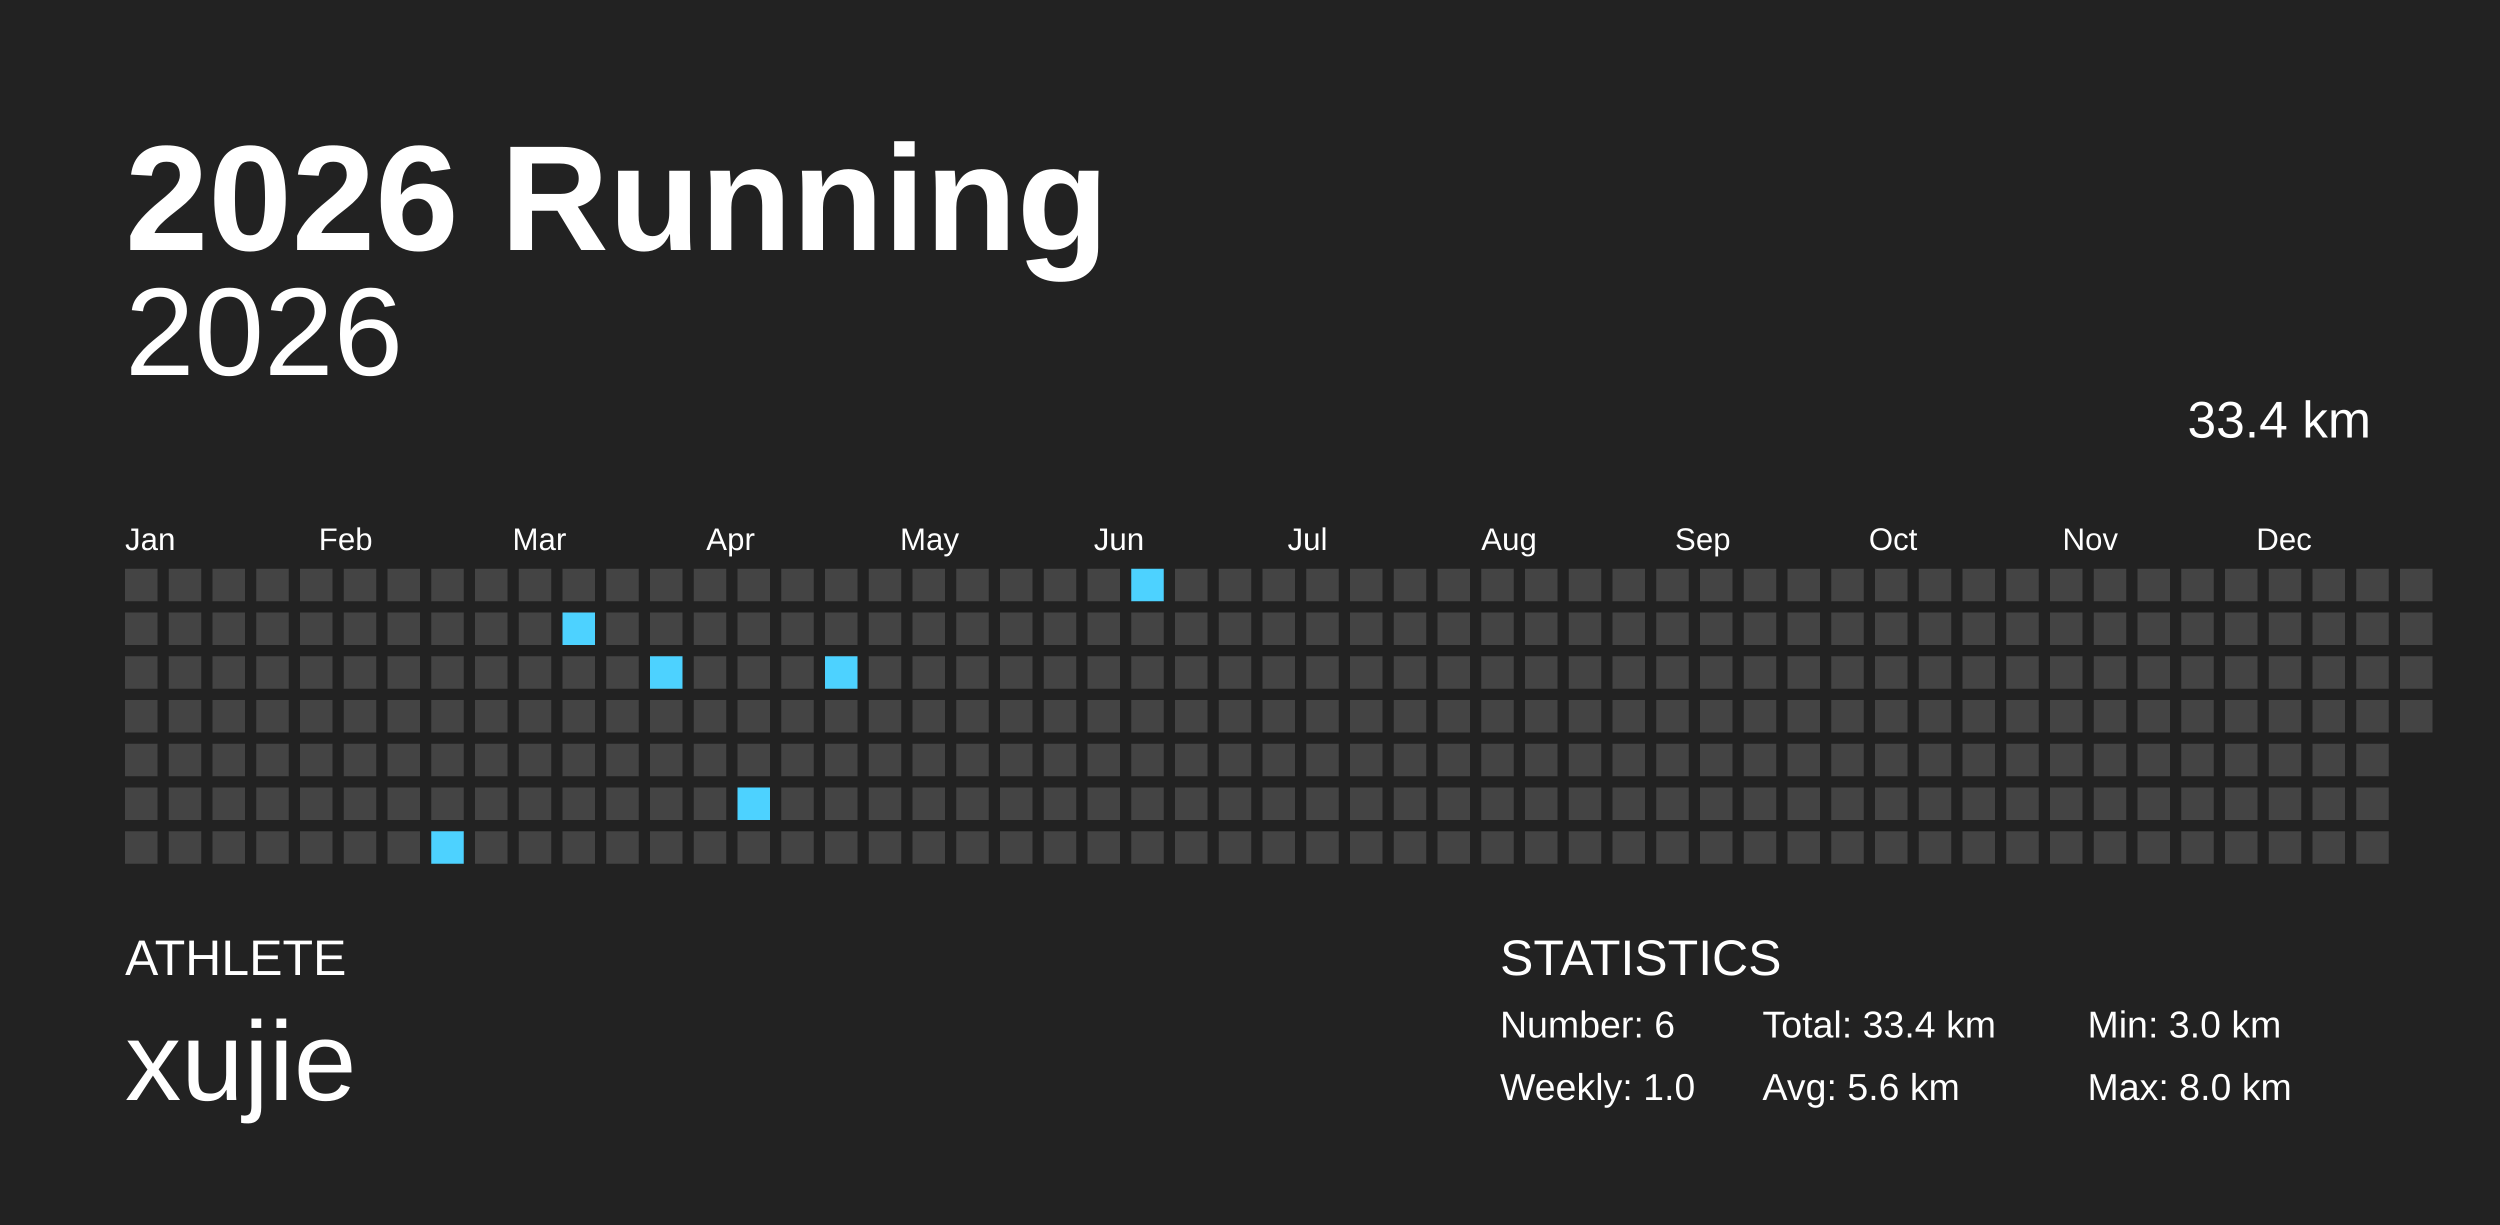
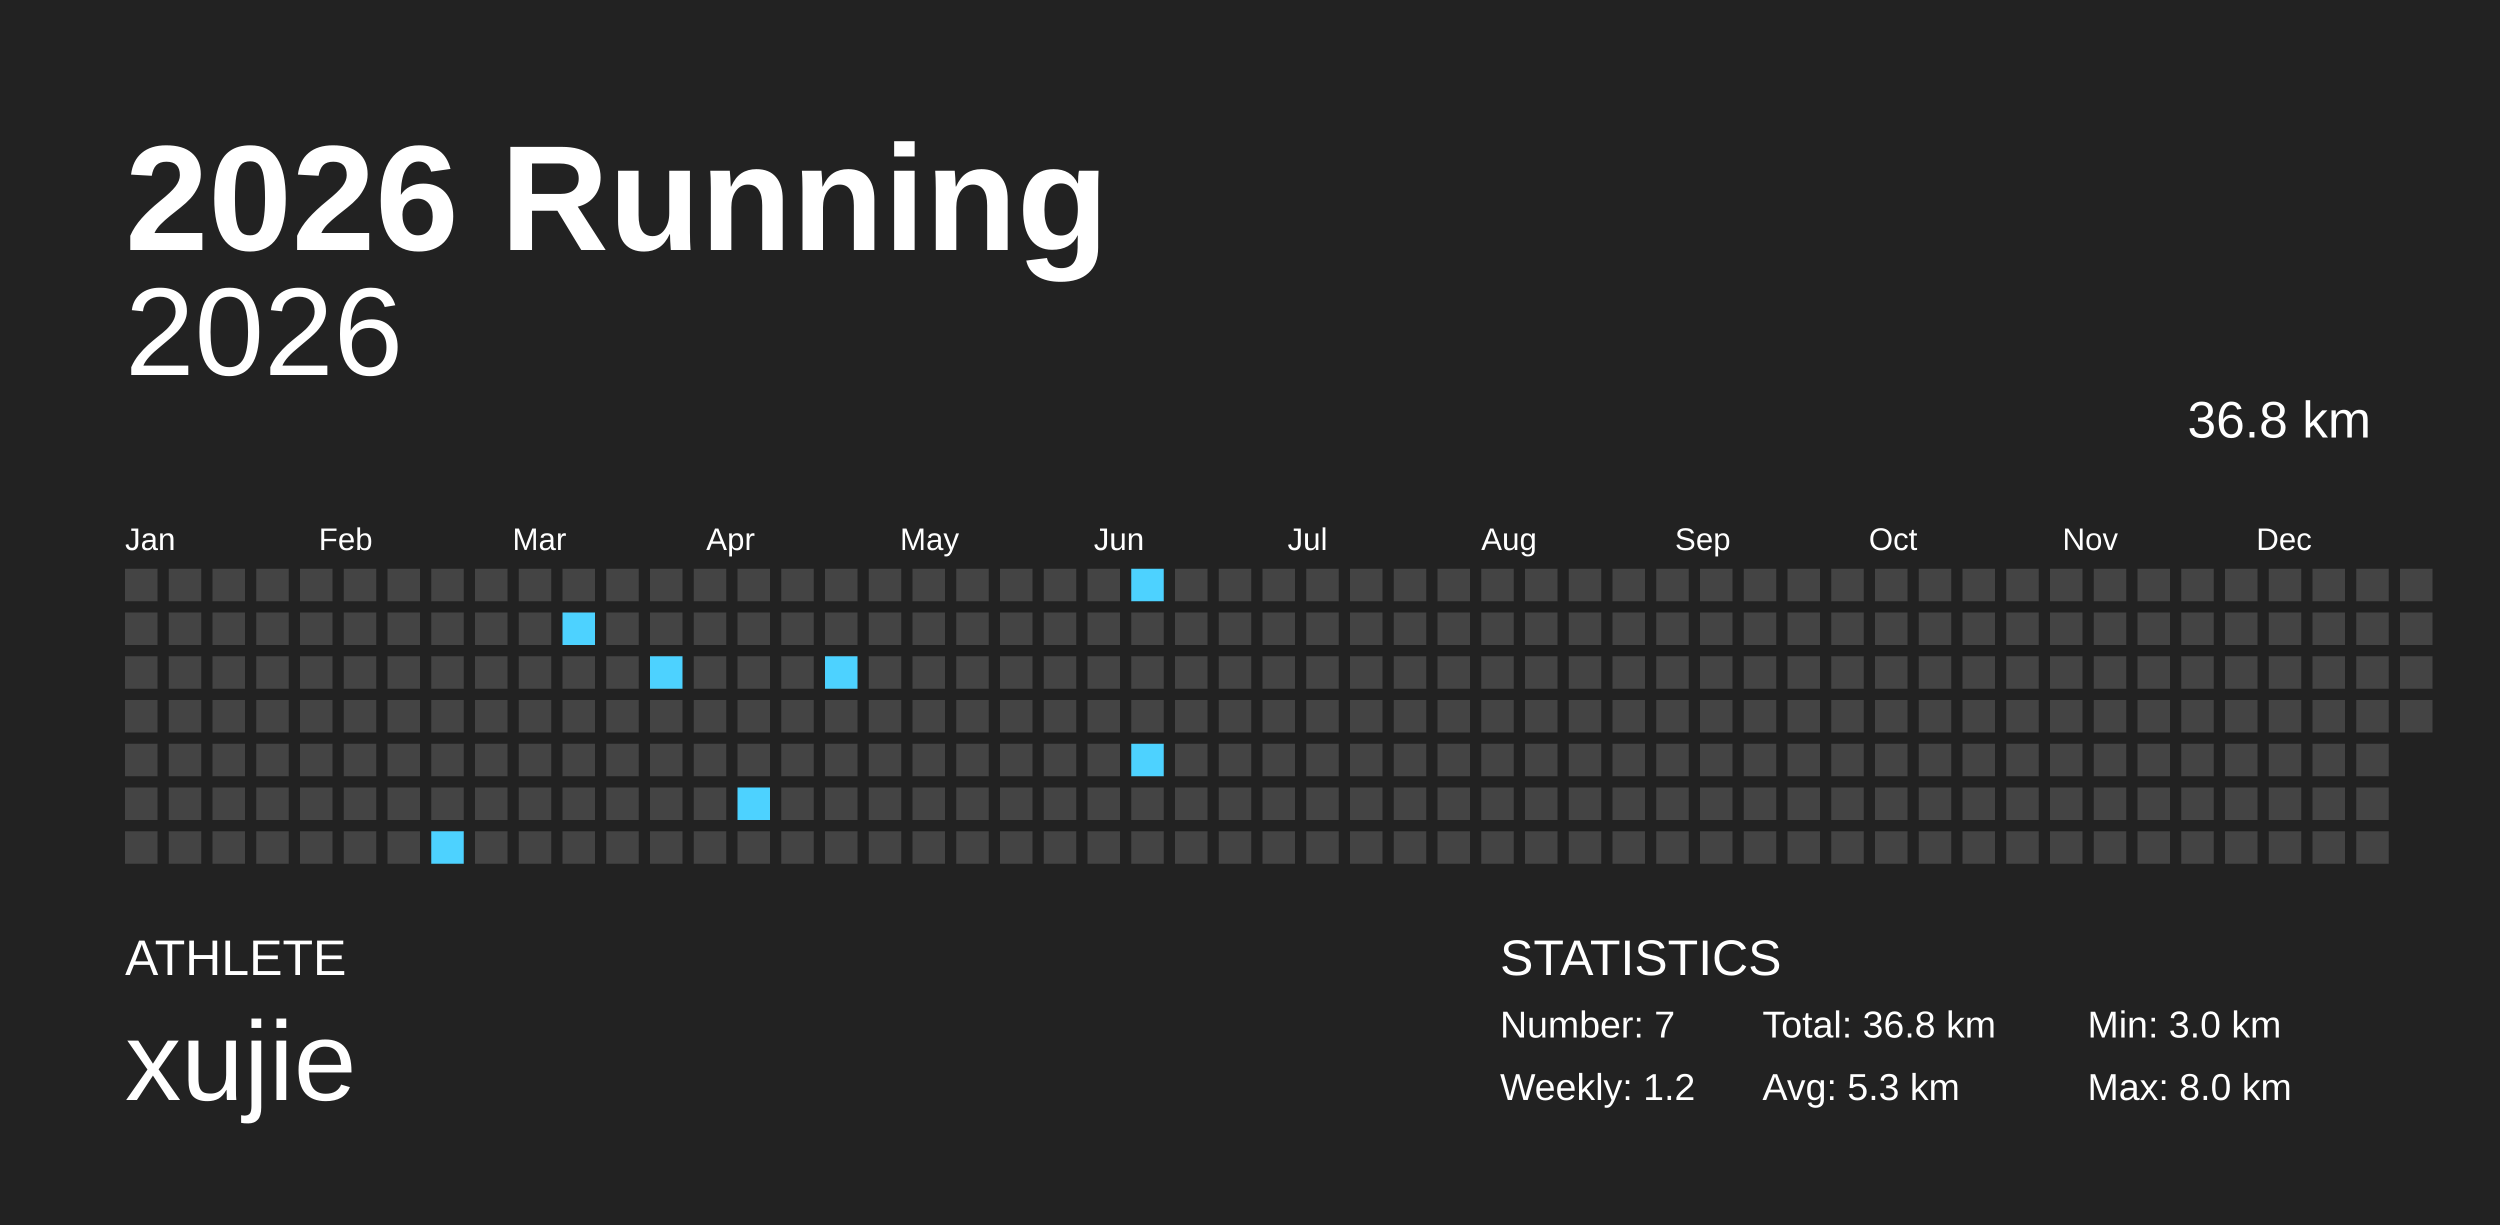
<svg xmlns="http://www.w3.org/2000/svg" baseProfile="full" height="98mm" version="1.1" viewBox="0,0,200,98" width="200mm">
  <defs />
  <rect fill="#222222" height="98" width="200" x="0" y="0" />
  <text fill="#FFFFFF" style="font-size:12px; font-family:Arial; font-weight:bold;" x="10" y="20">2026 Running</text>
  <text fill="#FFFFFF" style="font-size:4px; font-family:Arial" x="10" y="78">ATHLETE</text>
  <text fill="#FFFFFF" style="font-size:9px; font-family:Arial" x="10" y="88">xujie</text>
  <text fill="#FFFFFF" style="font-size:4px; font-family:Arial" x="120" y="78">STATISTICS</text>
-   <text fill="#FFFFFF" style="font-size:3px; font-family:Arial" x="120" y="83">Number: 6</text>
-   <text fill="#FFFFFF" style="font-size:3px; font-family:Arial" x="120" y="88">Weekly: 1.0</text>
-   <text fill="#FFFFFF" style="font-size:3px; font-family:Arial" x="141" y="83">Total: 33.4 km</text>
-   <text fill="#FFFFFF" style="font-size:3px; font-family:Arial" x="141" y="88">Avg: 5.6 km</text>
+   <text fill="#FFFFFF" style="font-size:3px; font-family:Arial" x="120" y="83">Number: 7</text>
+   <text fill="#FFFFFF" style="font-size:3px; font-family:Arial" x="120" y="88">Weekly: 1.2</text>
+   <text fill="#FFFFFF" style="font-size:3px; font-family:Arial" x="141" y="83">Total: 36.8 km</text>
+   <text fill="#FFFFFF" style="font-size:3px; font-family:Arial" x="141" y="88">Avg: 5.3 km</text>
  <text fill="#FFFFFF" style="font-size:3px; font-family:Arial" x="167" y="83">Min: 3.0 km</text>
  <text fill="#FFFFFF" style="font-size:3px; font-family:Arial" x="167" y="88">Max: 8.0 km</text>
  <text alignment-baseline="hanging" fill="#FFFFFF" style="font-size:10.0px; font-family:Arial;" x="10" y="30">2026</text>
-   <text alignment-baseline="hanging" fill="#FFFFFF" style="font-size:4.125px; font-family:Arial;" x="175" y="35">33.4 km</text>
+   <text alignment-baseline="hanging" fill="#FFFFFF" style="font-size:4.125px; font-family:Arial;" x="175" y="35">36.8 km</text>
  <text fill="#FFFFFF" style="font-size:2.5px; font-family:Arial" x="10.0" y="44">Jan</text>
  <text fill="#FFFFFF" style="font-size:2.5px; font-family:Arial" x="25.5" y="44">Feb</text>
  <text fill="#FFFFFF" style="font-size:2.5px; font-family:Arial" x="41.0" y="44">Mar</text>
  <text fill="#FFFFFF" style="font-size:2.5px; font-family:Arial" x="56.5" y="44">Apr</text>
  <text fill="#FFFFFF" style="font-size:2.5px; font-family:Arial" x="72.0" y="44">May</text>
  <text fill="#FFFFFF" style="font-size:2.5px; font-family:Arial" x="87.5" y="44">Jun</text>
  <text fill="#FFFFFF" style="font-size:2.5px; font-family:Arial" x="103.0" y="44">Jul</text>
  <text fill="#FFFFFF" style="font-size:2.5px; font-family:Arial" x="118.5" y="44">Aug</text>
  <text fill="#FFFFFF" style="font-size:2.5px; font-family:Arial" x="134.0" y="44">Sep</text>
  <text fill="#FFFFFF" style="font-size:2.5px; font-family:Arial" x="149.5" y="44">Oct</text>
  <text fill="#FFFFFF" style="font-size:2.5px; font-family:Arial" x="165.0" y="44">Nov</text>
  <text fill="#FFFFFF" style="font-size:2.5px; font-family:Arial" x="180.5" y="44">Dec</text>
  <rect fill="#444444" height="2.6" width="2.6" x="10.0" y="45.5" />
  <rect fill="#444444" height="2.6" width="2.6" x="10.0" y="49.0" />
  <rect fill="#444444" height="2.6" width="2.6" x="10.0" y="52.5" />
  <rect fill="#444444" height="2.6" width="2.6" x="10.0" y="56.0" />
  <rect fill="#444444" height="2.6" width="2.6" x="10.0" y="59.5" />
  <rect fill="#444444" height="2.6" width="2.6" x="10.0" y="63.0" />
  <rect fill="#444444" height="2.6" width="2.6" x="10.0" y="66.5" />
  <rect fill="#444444" height="2.6" width="2.6" x="13.5" y="45.5" />
  <rect fill="#444444" height="2.6" width="2.6" x="13.5" y="49.0" />
  <rect fill="#444444" height="2.6" width="2.6" x="13.5" y="52.5" />
  <rect fill="#444444" height="2.6" width="2.6" x="13.5" y="56.0" />
  <rect fill="#444444" height="2.6" width="2.6" x="13.5" y="59.5" />
  <rect fill="#444444" height="2.6" width="2.6" x="13.5" y="63.0" />
  <rect fill="#444444" height="2.6" width="2.6" x="13.5" y="66.5" />
  <rect fill="#444444" height="2.6" width="2.6" x="17.0" y="45.5" />
  <rect fill="#444444" height="2.6" width="2.6" x="17.0" y="49.0" />
  <rect fill="#444444" height="2.6" width="2.6" x="17.0" y="52.5" />
  <rect fill="#444444" height="2.6" width="2.6" x="17.0" y="56.0" />
  <rect fill="#444444" height="2.6" width="2.6" x="17.0" y="59.5" />
  <rect fill="#444444" height="2.6" width="2.6" x="17.0" y="63.0" />
  <rect fill="#444444" height="2.6" width="2.6" x="17.0" y="66.5" />
  <rect fill="#444444" height="2.6" width="2.6" x="20.5" y="45.5" />
  <rect fill="#444444" height="2.6" width="2.6" x="20.5" y="49.0" />
  <rect fill="#444444" height="2.6" width="2.6" x="20.5" y="52.5" />
  <rect fill="#444444" height="2.6" width="2.6" x="20.5" y="56.0" />
  <rect fill="#444444" height="2.6" width="2.6" x="20.5" y="59.5" />
  <rect fill="#444444" height="2.6" width="2.6" x="20.5" y="63.0" />
  <rect fill="#444444" height="2.6" width="2.6" x="20.5" y="66.5" />
  <rect fill="#444444" height="2.6" width="2.6" x="24.0" y="45.5" />
  <rect fill="#444444" height="2.6" width="2.6" x="24.0" y="49.0" />
  <rect fill="#444444" height="2.6" width="2.6" x="24.0" y="52.5" />
  <rect fill="#444444" height="2.6" width="2.6" x="24.0" y="56.0" />
  <rect fill="#444444" height="2.6" width="2.6" x="24.0" y="59.5" />
  <rect fill="#444444" height="2.6" width="2.6" x="24.0" y="63.0" />
  <rect fill="#444444" height="2.6" width="2.6" x="24.0" y="66.5" />
  <rect fill="#444444" height="2.6" width="2.6" x="27.5" y="45.5" />
  <rect fill="#444444" height="2.6" width="2.6" x="27.5" y="49.0" />
  <rect fill="#444444" height="2.6" width="2.6" x="27.5" y="52.5" />
  <rect fill="#444444" height="2.6" width="2.6" x="27.5" y="56.0" />
  <rect fill="#444444" height="2.6" width="2.6" x="27.5" y="59.5" />
  <rect fill="#444444" height="2.6" width="2.6" x="27.5" y="63.0" />
  <rect fill="#444444" height="2.6" width="2.6" x="27.5" y="66.5" />
  <rect fill="#444444" height="2.6" width="2.6" x="31.0" y="45.5" />
  <rect fill="#444444" height="2.6" width="2.6" x="31.0" y="49.0" />
  <rect fill="#444444" height="2.6" width="2.6" x="31.0" y="52.5" />
  <rect fill="#444444" height="2.6" width="2.6" x="31.0" y="56.0" />
  <rect fill="#444444" height="2.6" width="2.6" x="31.0" y="59.5" />
  <rect fill="#444444" height="2.6" width="2.6" x="31.0" y="63.0" />
  <rect fill="#444444" height="2.6" width="2.6" x="31.0" y="66.5" />
  <rect fill="#444444" height="2.6" width="2.6" x="34.5" y="45.5" />
  <rect fill="#444444" height="2.6" width="2.6" x="34.5" y="49.0" />
  <rect fill="#444444" height="2.6" width="2.6" x="34.5" y="52.5" />
  <rect fill="#444444" height="2.6" width="2.6" x="34.5" y="56.0" />
  <rect fill="#444444" height="2.6" width="2.6" x="34.5" y="59.5" />
  <rect fill="#444444" height="2.6" width="2.6" x="34.5" y="63.0" />
  <rect fill="#4dd2ff" height="2.6" width="2.6" x="34.5" y="66.5" />
  <rect fill="#444444" height="2.6" width="2.6" x="38.0" y="45.5" />
  <rect fill="#444444" height="2.6" width="2.6" x="38.0" y="49.0" />
  <rect fill="#444444" height="2.6" width="2.6" x="38.0" y="52.5" />
  <rect fill="#444444" height="2.6" width="2.6" x="38.0" y="56.0" />
  <rect fill="#444444" height="2.6" width="2.6" x="38.0" y="59.5" />
  <rect fill="#444444" height="2.6" width="2.6" x="38.0" y="63.0" />
  <rect fill="#444444" height="2.6" width="2.6" x="38.0" y="66.5" />
  <rect fill="#444444" height="2.6" width="2.6" x="41.5" y="45.5" />
  <rect fill="#444444" height="2.6" width="2.6" x="41.5" y="49.0" />
  <rect fill="#444444" height="2.6" width="2.6" x="41.5" y="52.5" />
  <rect fill="#444444" height="2.6" width="2.6" x="41.5" y="56.0" />
  <rect fill="#444444" height="2.6" width="2.6" x="41.5" y="59.5" />
  <rect fill="#444444" height="2.6" width="2.6" x="41.5" y="63.0" />
  <rect fill="#444444" height="2.6" width="2.6" x="41.5" y="66.5" />
  <rect fill="#444444" height="2.6" width="2.6" x="45.0" y="45.5" />
  <rect fill="#4dd2ff" height="2.6" width="2.6" x="45.0" y="49.0" />
  <rect fill="#444444" height="2.6" width="2.6" x="45.0" y="52.5" />
  <rect fill="#444444" height="2.6" width="2.6" x="45.0" y="56.0" />
  <rect fill="#444444" height="2.6" width="2.6" x="45.0" y="59.5" />
  <rect fill="#444444" height="2.6" width="2.6" x="45.0" y="63.0" />
  <rect fill="#444444" height="2.6" width="2.6" x="45.0" y="66.5" />
  <rect fill="#444444" height="2.6" width="2.6" x="48.5" y="45.5" />
  <rect fill="#444444" height="2.6" width="2.6" x="48.5" y="49.0" />
  <rect fill="#444444" height="2.6" width="2.6" x="48.5" y="52.5" />
  <rect fill="#444444" height="2.6" width="2.6" x="48.5" y="56.0" />
  <rect fill="#444444" height="2.6" width="2.6" x="48.5" y="59.5" />
  <rect fill="#444444" height="2.6" width="2.6" x="48.5" y="63.0" />
  <rect fill="#444444" height="2.6" width="2.6" x="48.5" y="66.5" />
  <rect fill="#444444" height="2.6" width="2.6" x="52.0" y="45.5" />
  <rect fill="#444444" height="2.6" width="2.6" x="52.0" y="49.0" />
  <rect fill="#4dd2ff" height="2.6" width="2.6" x="52.0" y="52.5" />
  <rect fill="#444444" height="2.6" width="2.6" x="52.0" y="56.0" />
  <rect fill="#444444" height="2.6" width="2.6" x="52.0" y="59.5" />
  <rect fill="#444444" height="2.6" width="2.6" x="52.0" y="63.0" />
  <rect fill="#444444" height="2.6" width="2.6" x="52.0" y="66.5" />
  <rect fill="#444444" height="2.6" width="2.6" x="55.5" y="45.5" />
  <rect fill="#444444" height="2.6" width="2.6" x="55.5" y="49.0" />
  <rect fill="#444444" height="2.6" width="2.6" x="55.5" y="52.5" />
  <rect fill="#444444" height="2.6" width="2.6" x="55.5" y="56.0" />
  <rect fill="#444444" height="2.6" width="2.6" x="55.5" y="59.5" />
  <rect fill="#444444" height="2.6" width="2.6" x="55.5" y="63.0" />
  <rect fill="#444444" height="2.6" width="2.6" x="55.5" y="66.5" />
  <rect fill="#444444" height="2.6" width="2.6" x="59.0" y="45.5" />
  <rect fill="#444444" height="2.6" width="2.6" x="59.0" y="49.0" />
  <rect fill="#444444" height="2.6" width="2.6" x="59.0" y="52.5" />
  <rect fill="#444444" height="2.6" width="2.6" x="59.0" y="56.0" />
  <rect fill="#444444" height="2.6" width="2.6" x="59.0" y="59.5" />
  <rect fill="#4dd2ff" height="2.6" width="2.6" x="59.0" y="63.0" />
  <rect fill="#444444" height="2.6" width="2.6" x="59.0" y="66.5" />
  <rect fill="#444444" height="2.6" width="2.6" x="62.5" y="45.5" />
  <rect fill="#444444" height="2.6" width="2.6" x="62.5" y="49.0" />
  <rect fill="#444444" height="2.6" width="2.6" x="62.5" y="52.5" />
  <rect fill="#444444" height="2.6" width="2.6" x="62.5" y="56.0" />
  <rect fill="#444444" height="2.6" width="2.6" x="62.5" y="59.5" />
  <rect fill="#444444" height="2.6" width="2.6" x="62.5" y="63.0" />
  <rect fill="#444444" height="2.6" width="2.6" x="62.5" y="66.5" />
  <rect fill="#444444" height="2.6" width="2.6" x="66.0" y="45.5" />
  <rect fill="#444444" height="2.6" width="2.6" x="66.0" y="49.0" />
  <rect fill="#4dd2ff" height="2.6" width="2.6" x="66.0" y="52.5" />
  <rect fill="#444444" height="2.6" width="2.6" x="66.0" y="56.0" />
  <rect fill="#444444" height="2.6" width="2.6" x="66.0" y="59.5" />
  <rect fill="#444444" height="2.6" width="2.6" x="66.0" y="63.0" />
  <rect fill="#444444" height="2.6" width="2.6" x="66.0" y="66.5" />
  <rect fill="#444444" height="2.6" width="2.6" x="69.5" y="45.5" />
  <rect fill="#444444" height="2.6" width="2.6" x="69.5" y="49.0" />
  <rect fill="#444444" height="2.6" width="2.6" x="69.5" y="52.5" />
  <rect fill="#444444" height="2.6" width="2.6" x="69.5" y="56.0" />
  <rect fill="#444444" height="2.6" width="2.6" x="69.5" y="59.5" />
  <rect fill="#444444" height="2.6" width="2.6" x="69.5" y="63.0" />
  <rect fill="#444444" height="2.6" width="2.6" x="69.5" y="66.5" />
  <rect fill="#444444" height="2.6" width="2.6" x="73.0" y="45.5" />
  <rect fill="#444444" height="2.6" width="2.6" x="73.0" y="49.0" />
  <rect fill="#444444" height="2.6" width="2.6" x="73.0" y="52.5" />
  <rect fill="#444444" height="2.6" width="2.6" x="73.0" y="56.0" />
  <rect fill="#444444" height="2.6" width="2.6" x="73.0" y="59.5" />
  <rect fill="#444444" height="2.6" width="2.6" x="73.0" y="63.0" />
  <rect fill="#444444" height="2.6" width="2.6" x="73.0" y="66.5" />
  <rect fill="#444444" height="2.6" width="2.6" x="76.5" y="45.5" />
  <rect fill="#444444" height="2.6" width="2.6" x="76.5" y="49.0" />
  <rect fill="#444444" height="2.6" width="2.6" x="76.5" y="52.5" />
  <rect fill="#444444" height="2.6" width="2.6" x="76.5" y="56.0" />
  <rect fill="#444444" height="2.6" width="2.6" x="76.5" y="59.5" />
  <rect fill="#444444" height="2.6" width="2.6" x="76.5" y="63.0" />
  <rect fill="#444444" height="2.6" width="2.6" x="76.5" y="66.5" />
  <rect fill="#444444" height="2.6" width="2.6" x="80.0" y="45.5" />
  <rect fill="#444444" height="2.6" width="2.6" x="80.0" y="49.0" />
  <rect fill="#444444" height="2.6" width="2.6" x="80.0" y="52.5" />
  <rect fill="#444444" height="2.6" width="2.6" x="80.0" y="56.0" />
  <rect fill="#444444" height="2.6" width="2.6" x="80.0" y="59.5" />
  <rect fill="#444444" height="2.6" width="2.6" x="80.0" y="63.0" />
  <rect fill="#444444" height="2.6" width="2.6" x="80.0" y="66.5" />
  <rect fill="#444444" height="2.6" width="2.6" x="83.5" y="45.5" />
  <rect fill="#444444" height="2.6" width="2.6" x="83.5" y="49.0" />
  <rect fill="#444444" height="2.6" width="2.6" x="83.5" y="52.5" />
  <rect fill="#444444" height="2.6" width="2.6" x="83.5" y="56.0" />
  <rect fill="#444444" height="2.6" width="2.6" x="83.5" y="59.5" />
  <rect fill="#444444" height="2.6" width="2.6" x="83.5" y="63.0" />
  <rect fill="#444444" height="2.6" width="2.6" x="83.5" y="66.5" />
  <rect fill="#444444" height="2.6" width="2.6" x="87.0" y="45.5" />
  <rect fill="#444444" height="2.6" width="2.6" x="87.0" y="49.0" />
  <rect fill="#444444" height="2.6" width="2.6" x="87.0" y="52.5" />
  <rect fill="#444444" height="2.6" width="2.6" x="87.0" y="56.0" />
  <rect fill="#444444" height="2.6" width="2.6" x="87.0" y="59.5" />
  <rect fill="#444444" height="2.6" width="2.6" x="87.0" y="63.0" />
  <rect fill="#444444" height="2.6" width="2.6" x="87.0" y="66.5" />
  <rect fill="#4dd2ff" height="2.6" width="2.6" x="90.5" y="45.5" />
  <rect fill="#444444" height="2.6" width="2.6" x="90.5" y="49.0" />
  <rect fill="#444444" height="2.6" width="2.6" x="90.5" y="52.5" />
  <rect fill="#444444" height="2.6" width="2.6" x="90.5" y="56.0" />
-   <rect fill="#444444" height="2.6" width="2.6" x="90.5" y="59.5" />
+   <rect fill="#4dd2ff" height="2.6" width="2.6" x="90.5" y="59.5" />
  <rect fill="#444444" height="2.6" width="2.6" x="90.5" y="63.0" />
  <rect fill="#444444" height="2.6" width="2.6" x="90.5" y="66.5" />
  <rect fill="#444444" height="2.6" width="2.6" x="94.0" y="45.5" />
  <rect fill="#444444" height="2.6" width="2.6" x="94.0" y="49.0" />
  <rect fill="#444444" height="2.6" width="2.6" x="94.0" y="52.5" />
  <rect fill="#444444" height="2.6" width="2.6" x="94.0" y="56.0" />
  <rect fill="#444444" height="2.6" width="2.6" x="94.0" y="59.5" />
  <rect fill="#444444" height="2.6" width="2.6" x="94.0" y="63.0" />
  <rect fill="#444444" height="2.6" width="2.6" x="94.0" y="66.5" />
  <rect fill="#444444" height="2.6" width="2.6" x="97.5" y="45.5" />
  <rect fill="#444444" height="2.6" width="2.6" x="97.5" y="49.0" />
  <rect fill="#444444" height="2.6" width="2.6" x="97.5" y="52.5" />
  <rect fill="#444444" height="2.6" width="2.6" x="97.5" y="56.0" />
  <rect fill="#444444" height="2.6" width="2.6" x="97.5" y="59.5" />
  <rect fill="#444444" height="2.6" width="2.6" x="97.5" y="63.0" />
  <rect fill="#444444" height="2.6" width="2.6" x="97.5" y="66.5" />
  <rect fill="#444444" height="2.6" width="2.6" x="101.0" y="45.5" />
  <rect fill="#444444" height="2.6" width="2.6" x="101.0" y="49.0" />
  <rect fill="#444444" height="2.6" width="2.6" x="101.0" y="52.5" />
  <rect fill="#444444" height="2.6" width="2.6" x="101.0" y="56.0" />
  <rect fill="#444444" height="2.6" width="2.6" x="101.0" y="59.5" />
  <rect fill="#444444" height="2.6" width="2.6" x="101.0" y="63.0" />
  <rect fill="#444444" height="2.6" width="2.6" x="101.0" y="66.5" />
  <rect fill="#444444" height="2.6" width="2.6" x="104.5" y="45.5" />
  <rect fill="#444444" height="2.6" width="2.6" x="104.5" y="49.0" />
  <rect fill="#444444" height="2.6" width="2.6" x="104.5" y="52.5" />
  <rect fill="#444444" height="2.6" width="2.6" x="104.5" y="56.0" />
  <rect fill="#444444" height="2.6" width="2.6" x="104.5" y="59.5" />
  <rect fill="#444444" height="2.6" width="2.6" x="104.5" y="63.0" />
  <rect fill="#444444" height="2.6" width="2.6" x="104.5" y="66.5" />
  <rect fill="#444444" height="2.6" width="2.6" x="108.0" y="45.5" />
  <rect fill="#444444" height="2.6" width="2.6" x="108.0" y="49.0" />
  <rect fill="#444444" height="2.6" width="2.6" x="108.0" y="52.5" />
  <rect fill="#444444" height="2.6" width="2.6" x="108.0" y="56.0" />
  <rect fill="#444444" height="2.6" width="2.6" x="108.0" y="59.5" />
  <rect fill="#444444" height="2.6" width="2.6" x="108.0" y="63.0" />
  <rect fill="#444444" height="2.6" width="2.6" x="108.0" y="66.5" />
  <rect fill="#444444" height="2.6" width="2.6" x="111.5" y="45.5" />
  <rect fill="#444444" height="2.6" width="2.6" x="111.5" y="49.0" />
  <rect fill="#444444" height="2.6" width="2.6" x="111.5" y="52.5" />
  <rect fill="#444444" height="2.6" width="2.6" x="111.5" y="56.0" />
  <rect fill="#444444" height="2.6" width="2.6" x="111.5" y="59.5" />
  <rect fill="#444444" height="2.6" width="2.6" x="111.5" y="63.0" />
  <rect fill="#444444" height="2.6" width="2.6" x="111.5" y="66.5" />
  <rect fill="#444444" height="2.6" width="2.6" x="115.0" y="45.5" />
  <rect fill="#444444" height="2.6" width="2.6" x="115.0" y="49.0" />
  <rect fill="#444444" height="2.6" width="2.6" x="115.0" y="52.5" />
  <rect fill="#444444" height="2.6" width="2.6" x="115.0" y="56.0" />
  <rect fill="#444444" height="2.6" width="2.6" x="115.0" y="59.5" />
  <rect fill="#444444" height="2.6" width="2.6" x="115.0" y="63.0" />
  <rect fill="#444444" height="2.6" width="2.6" x="115.0" y="66.5" />
  <rect fill="#444444" height="2.6" width="2.6" x="118.5" y="45.5" />
  <rect fill="#444444" height="2.6" width="2.6" x="118.5" y="49.0" />
  <rect fill="#444444" height="2.6" width="2.6" x="118.5" y="52.5" />
  <rect fill="#444444" height="2.6" width="2.6" x="118.5" y="56.0" />
  <rect fill="#444444" height="2.6" width="2.6" x="118.5" y="59.5" />
  <rect fill="#444444" height="2.6" width="2.6" x="118.5" y="63.0" />
  <rect fill="#444444" height="2.6" width="2.6" x="118.5" y="66.5" />
  <rect fill="#444444" height="2.6" width="2.6" x="122.0" y="45.5" />
  <rect fill="#444444" height="2.6" width="2.6" x="122.0" y="49.0" />
  <rect fill="#444444" height="2.6" width="2.6" x="122.0" y="52.5" />
  <rect fill="#444444" height="2.6" width="2.6" x="122.0" y="56.0" />
  <rect fill="#444444" height="2.6" width="2.6" x="122.0" y="59.5" />
  <rect fill="#444444" height="2.6" width="2.6" x="122.0" y="63.0" />
  <rect fill="#444444" height="2.6" width="2.6" x="122.0" y="66.5" />
  <rect fill="#444444" height="2.6" width="2.6" x="125.5" y="45.5" />
  <rect fill="#444444" height="2.6" width="2.6" x="125.5" y="49.0" />
  <rect fill="#444444" height="2.6" width="2.6" x="125.5" y="52.5" />
  <rect fill="#444444" height="2.6" width="2.6" x="125.5" y="56.0" />
  <rect fill="#444444" height="2.6" width="2.6" x="125.5" y="59.5" />
  <rect fill="#444444" height="2.6" width="2.6" x="125.5" y="63.0" />
  <rect fill="#444444" height="2.6" width="2.6" x="125.5" y="66.5" />
  <rect fill="#444444" height="2.6" width="2.6" x="129.0" y="45.5" />
  <rect fill="#444444" height="2.6" width="2.6" x="129.0" y="49.0" />
  <rect fill="#444444" height="2.6" width="2.6" x="129.0" y="52.5" />
  <rect fill="#444444" height="2.6" width="2.6" x="129.0" y="56.0" />
  <rect fill="#444444" height="2.6" width="2.6" x="129.0" y="59.5" />
  <rect fill="#444444" height="2.6" width="2.6" x="129.0" y="63.0" />
  <rect fill="#444444" height="2.6" width="2.6" x="129.0" y="66.5" />
  <rect fill="#444444" height="2.6" width="2.6" x="132.5" y="45.5" />
  <rect fill="#444444" height="2.6" width="2.6" x="132.5" y="49.0" />
  <rect fill="#444444" height="2.6" width="2.6" x="132.5" y="52.5" />
  <rect fill="#444444" height="2.6" width="2.6" x="132.5" y="56.0" />
  <rect fill="#444444" height="2.6" width="2.6" x="132.5" y="59.5" />
  <rect fill="#444444" height="2.6" width="2.6" x="132.5" y="63.0" />
  <rect fill="#444444" height="2.6" width="2.6" x="132.5" y="66.5" />
  <rect fill="#444444" height="2.6" width="2.6" x="136.0" y="45.5" />
  <rect fill="#444444" height="2.6" width="2.6" x="136.0" y="49.0" />
  <rect fill="#444444" height="2.6" width="2.6" x="136.0" y="52.5" />
  <rect fill="#444444" height="2.6" width="2.6" x="136.0" y="56.0" />
  <rect fill="#444444" height="2.6" width="2.6" x="136.0" y="59.5" />
  <rect fill="#444444" height="2.6" width="2.6" x="136.0" y="63.0" />
  <rect fill="#444444" height="2.6" width="2.6" x="136.0" y="66.5" />
  <rect fill="#444444" height="2.6" width="2.6" x="139.5" y="45.5" />
  <rect fill="#444444" height="2.6" width="2.6" x="139.5" y="49.0" />
  <rect fill="#444444" height="2.6" width="2.6" x="139.5" y="52.5" />
  <rect fill="#444444" height="2.6" width="2.6" x="139.5" y="56.0" />
  <rect fill="#444444" height="2.6" width="2.6" x="139.5" y="59.5" />
  <rect fill="#444444" height="2.6" width="2.6" x="139.5" y="63.0" />
  <rect fill="#444444" height="2.6" width="2.6" x="139.5" y="66.5" />
  <rect fill="#444444" height="2.6" width="2.6" x="143.0" y="45.5" />
  <rect fill="#444444" height="2.6" width="2.6" x="143.0" y="49.0" />
  <rect fill="#444444" height="2.6" width="2.6" x="143.0" y="52.5" />
  <rect fill="#444444" height="2.6" width="2.6" x="143.0" y="56.0" />
  <rect fill="#444444" height="2.6" width="2.6" x="143.0" y="59.5" />
  <rect fill="#444444" height="2.6" width="2.6" x="143.0" y="63.0" />
  <rect fill="#444444" height="2.6" width="2.6" x="143.0" y="66.5" />
  <rect fill="#444444" height="2.6" width="2.6" x="146.5" y="45.5" />
  <rect fill="#444444" height="2.6" width="2.6" x="146.5" y="49.0" />
  <rect fill="#444444" height="2.6" width="2.6" x="146.5" y="52.5" />
  <rect fill="#444444" height="2.6" width="2.6" x="146.5" y="56.0" />
  <rect fill="#444444" height="2.6" width="2.6" x="146.5" y="59.5" />
  <rect fill="#444444" height="2.6" width="2.6" x="146.5" y="63.0" />
  <rect fill="#444444" height="2.6" width="2.6" x="146.5" y="66.5" />
  <rect fill="#444444" height="2.6" width="2.6" x="150.0" y="45.5" />
  <rect fill="#444444" height="2.6" width="2.6" x="150.0" y="49.0" />
  <rect fill="#444444" height="2.6" width="2.6" x="150.0" y="52.5" />
  <rect fill="#444444" height="2.6" width="2.6" x="150.0" y="56.0" />
  <rect fill="#444444" height="2.6" width="2.6" x="150.0" y="59.5" />
  <rect fill="#444444" height="2.6" width="2.6" x="150.0" y="63.0" />
  <rect fill="#444444" height="2.6" width="2.6" x="150.0" y="66.5" />
  <rect fill="#444444" height="2.6" width="2.6" x="153.5" y="45.5" />
  <rect fill="#444444" height="2.6" width="2.6" x="153.5" y="49.0" />
  <rect fill="#444444" height="2.6" width="2.6" x="153.5" y="52.5" />
  <rect fill="#444444" height="2.6" width="2.6" x="153.5" y="56.0" />
  <rect fill="#444444" height="2.6" width="2.6" x="153.5" y="59.5" />
  <rect fill="#444444" height="2.6" width="2.6" x="153.5" y="63.0" />
  <rect fill="#444444" height="2.6" width="2.6" x="153.5" y="66.5" />
  <rect fill="#444444" height="2.6" width="2.6" x="157.0" y="45.5" />
  <rect fill="#444444" height="2.6" width="2.6" x="157.0" y="49.0" />
  <rect fill="#444444" height="2.6" width="2.6" x="157.0" y="52.5" />
  <rect fill="#444444" height="2.6" width="2.6" x="157.0" y="56.0" />
  <rect fill="#444444" height="2.6" width="2.6" x="157.0" y="59.5" />
  <rect fill="#444444" height="2.6" width="2.6" x="157.0" y="63.0" />
  <rect fill="#444444" height="2.6" width="2.6" x="157.0" y="66.5" />
  <rect fill="#444444" height="2.6" width="2.6" x="160.5" y="45.5" />
  <rect fill="#444444" height="2.6" width="2.6" x="160.5" y="49.0" />
  <rect fill="#444444" height="2.6" width="2.6" x="160.5" y="52.5" />
  <rect fill="#444444" height="2.6" width="2.6" x="160.5" y="56.0" />
  <rect fill="#444444" height="2.6" width="2.6" x="160.5" y="59.5" />
  <rect fill="#444444" height="2.6" width="2.6" x="160.5" y="63.0" />
  <rect fill="#444444" height="2.6" width="2.6" x="160.5" y="66.5" />
  <rect fill="#444444" height="2.6" width="2.6" x="164.0" y="45.5" />
  <rect fill="#444444" height="2.6" width="2.6" x="164.0" y="49.0" />
  <rect fill="#444444" height="2.6" width="2.6" x="164.0" y="52.5" />
  <rect fill="#444444" height="2.6" width="2.6" x="164.0" y="56.0" />
  <rect fill="#444444" height="2.6" width="2.6" x="164.0" y="59.5" />
  <rect fill="#444444" height="2.6" width="2.6" x="164.0" y="63.0" />
  <rect fill="#444444" height="2.6" width="2.6" x="164.0" y="66.5" />
  <rect fill="#444444" height="2.6" width="2.6" x="167.5" y="45.5" />
  <rect fill="#444444" height="2.6" width="2.6" x="167.5" y="49.0" />
  <rect fill="#444444" height="2.6" width="2.6" x="167.5" y="52.5" />
  <rect fill="#444444" height="2.6" width="2.6" x="167.5" y="56.0" />
  <rect fill="#444444" height="2.6" width="2.6" x="167.5" y="59.5" />
  <rect fill="#444444" height="2.6" width="2.6" x="167.5" y="63.0" />
  <rect fill="#444444" height="2.6" width="2.6" x="167.5" y="66.5" />
  <rect fill="#444444" height="2.6" width="2.6" x="171.0" y="45.5" />
  <rect fill="#444444" height="2.6" width="2.6" x="171.0" y="49.0" />
  <rect fill="#444444" height="2.6" width="2.6" x="171.0" y="52.5" />
  <rect fill="#444444" height="2.6" width="2.6" x="171.0" y="56.0" />
  <rect fill="#444444" height="2.6" width="2.6" x="171.0" y="59.5" />
  <rect fill="#444444" height="2.6" width="2.6" x="171.0" y="63.0" />
  <rect fill="#444444" height="2.6" width="2.6" x="171.0" y="66.5" />
  <rect fill="#444444" height="2.6" width="2.6" x="174.5" y="45.5" />
  <rect fill="#444444" height="2.6" width="2.6" x="174.5" y="49.0" />
  <rect fill="#444444" height="2.6" width="2.6" x="174.5" y="52.5" />
  <rect fill="#444444" height="2.6" width="2.6" x="174.5" y="56.0" />
  <rect fill="#444444" height="2.6" width="2.6" x="174.5" y="59.5" />
  <rect fill="#444444" height="2.6" width="2.6" x="174.5" y="63.0" />
  <rect fill="#444444" height="2.6" width="2.6" x="174.5" y="66.5" />
  <rect fill="#444444" height="2.6" width="2.6" x="178.0" y="45.5" />
  <rect fill="#444444" height="2.6" width="2.6" x="178.0" y="49.0" />
  <rect fill="#444444" height="2.6" width="2.6" x="178.0" y="52.5" />
  <rect fill="#444444" height="2.6" width="2.6" x="178.0" y="56.0" />
  <rect fill="#444444" height="2.6" width="2.6" x="178.0" y="59.5" />
  <rect fill="#444444" height="2.6" width="2.6" x="178.0" y="63.0" />
  <rect fill="#444444" height="2.6" width="2.6" x="178.0" y="66.5" />
  <rect fill="#444444" height="2.6" width="2.6" x="181.5" y="45.5" />
  <rect fill="#444444" height="2.6" width="2.6" x="181.5" y="49.0" />
  <rect fill="#444444" height="2.6" width="2.6" x="181.5" y="52.5" />
  <rect fill="#444444" height="2.6" width="2.6" x="181.5" y="56.0" />
  <rect fill="#444444" height="2.6" width="2.6" x="181.5" y="59.5" />
  <rect fill="#444444" height="2.6" width="2.6" x="181.5" y="63.0" />
  <rect fill="#444444" height="2.6" width="2.6" x="181.5" y="66.5" />
  <rect fill="#444444" height="2.6" width="2.6" x="185.0" y="45.5" />
  <rect fill="#444444" height="2.6" width="2.6" x="185.0" y="49.0" />
  <rect fill="#444444" height="2.6" width="2.6" x="185.0" y="52.5" />
  <rect fill="#444444" height="2.6" width="2.6" x="185.0" y="56.0" />
  <rect fill="#444444" height="2.6" width="2.6" x="185.0" y="59.5" />
  <rect fill="#444444" height="2.6" width="2.6" x="185.0" y="63.0" />
  <rect fill="#444444" height="2.6" width="2.6" x="185.0" y="66.5" />
  <rect fill="#444444" height="2.6" width="2.6" x="188.5" y="45.5" />
  <rect fill="#444444" height="2.6" width="2.6" x="188.5" y="49.0" />
  <rect fill="#444444" height="2.6" width="2.6" x="188.5" y="52.5" />
  <rect fill="#444444" height="2.6" width="2.6" x="188.5" y="56.0" />
  <rect fill="#444444" height="2.6" width="2.6" x="188.5" y="59.5" />
  <rect fill="#444444" height="2.6" width="2.6" x="188.5" y="63.0" />
  <rect fill="#444444" height="2.6" width="2.6" x="188.5" y="66.5" />
  <rect fill="#444444" height="2.6" width="2.6" x="192.0" y="45.5" />
  <rect fill="#444444" height="2.6" width="2.6" x="192.0" y="49.0" />
  <rect fill="#444444" height="2.6" width="2.6" x="192.0" y="52.5" />
  <rect fill="#444444" height="2.6" width="2.6" x="192.0" y="56.0" />
</svg>
